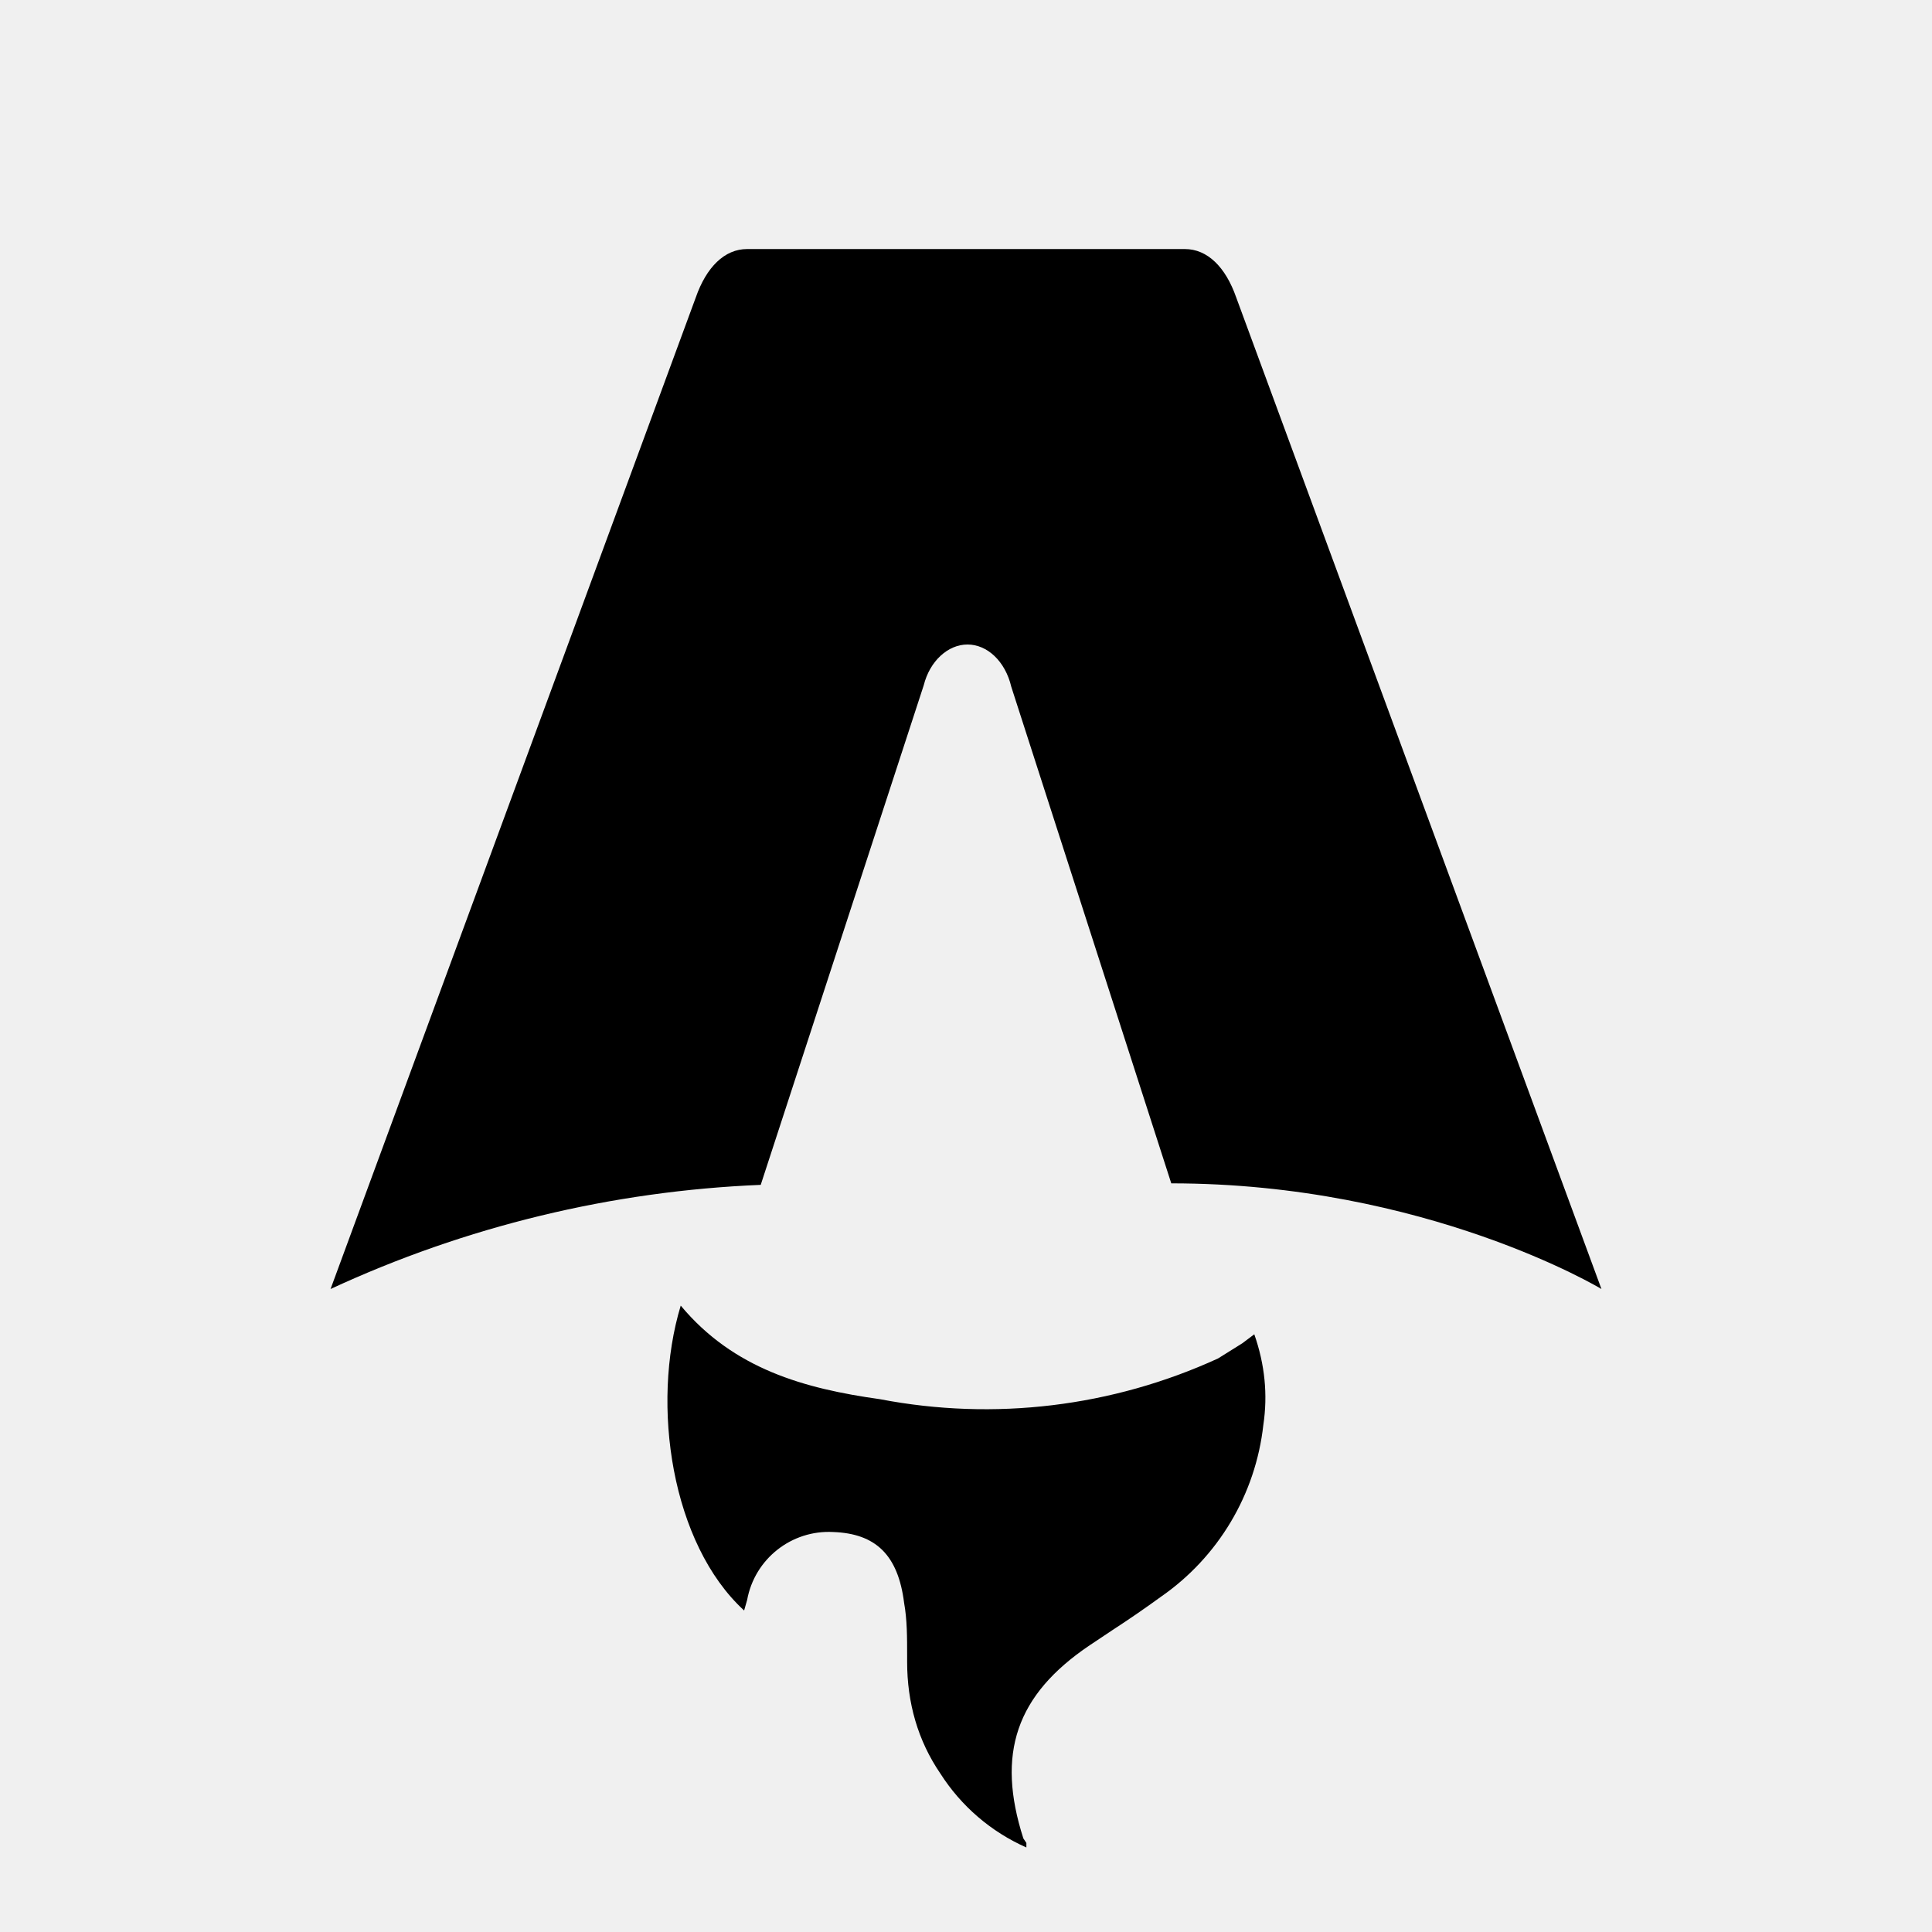
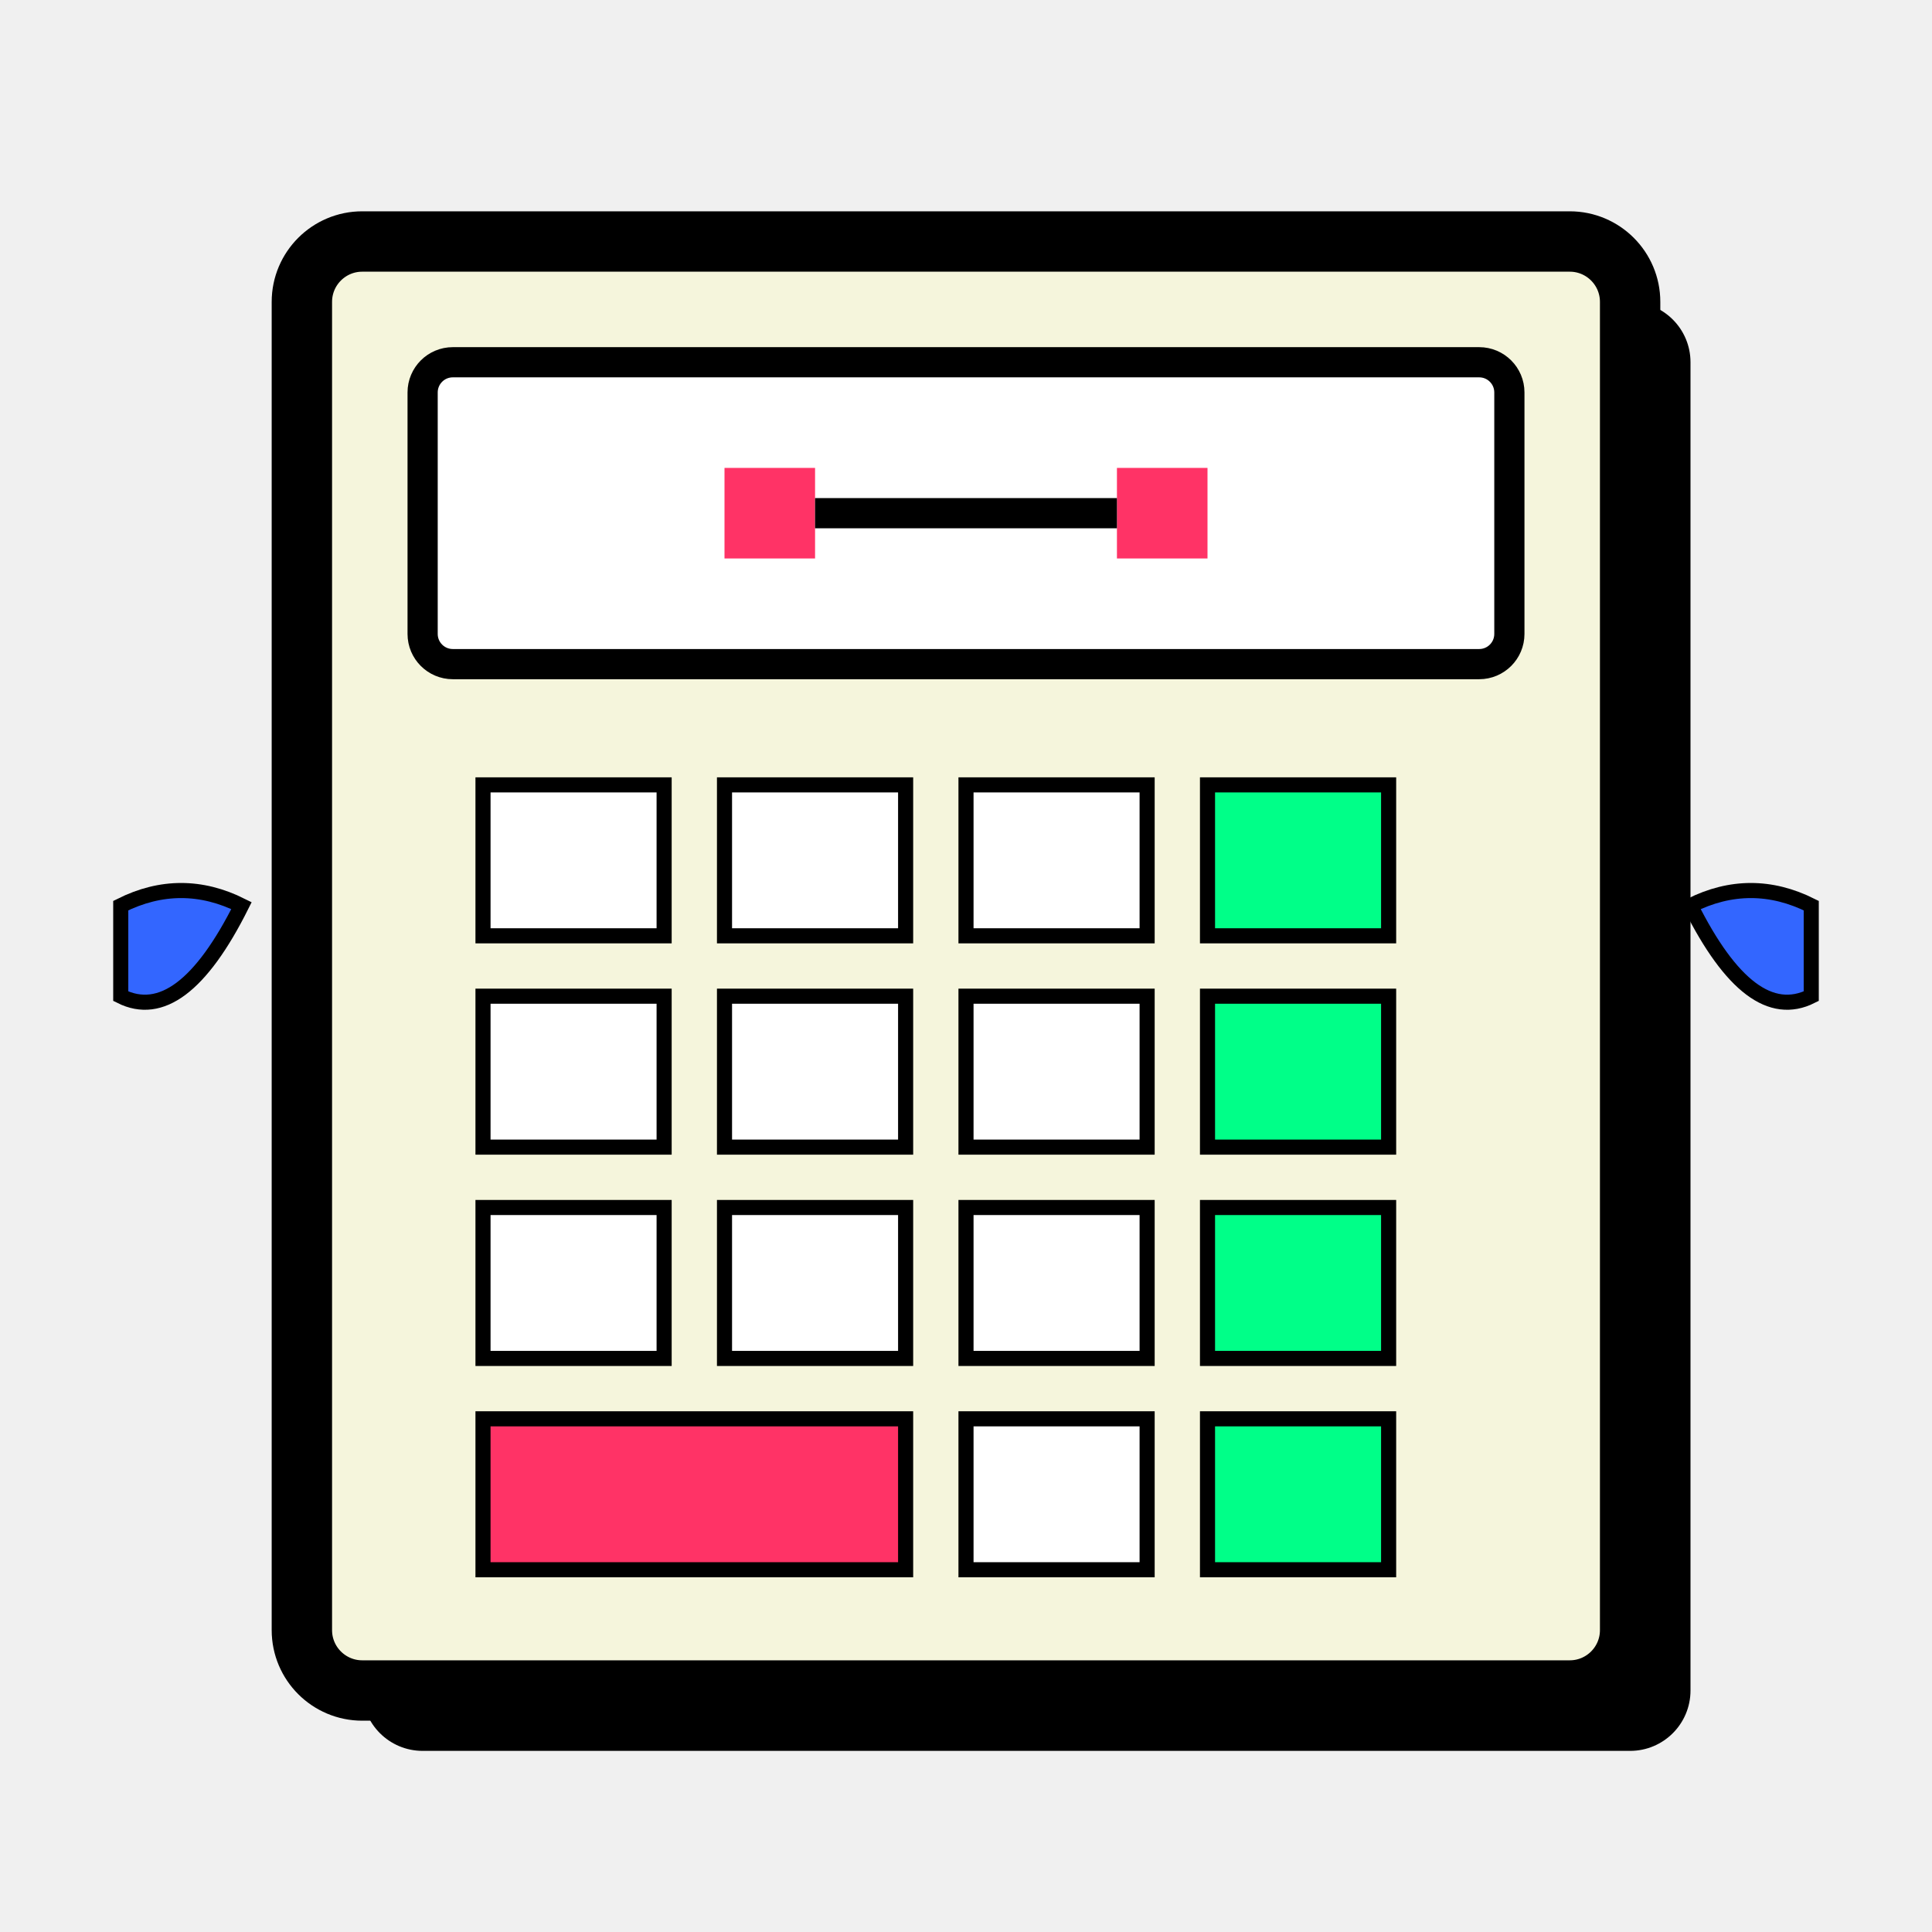
- <svg xmlns="http://www.w3.org/2000/svg" fill="none" viewBox="0 0 128 128">
-   <path d="M50.4 78.5a75.1 75.1 0 0 0-28.5 6.9l24.2-65.7c.7-2 1.9-3.2 3.4-3.2h29c1.5 0 2.7 1.2 3.4 3.2l24.2 65.7s-11.6-7-28.5-7L67 45.5c-.4-1.7-1.6-2.8-2.9-2.8-1.3 0-2.5 1.1-2.9 2.7L50.4 78.5Zm-1.1 28.2Zm-4.2-20.2c-2 6.6-.6 15.8 4.2 20.2a17.5 17.5 0 0 1 .2-.7 5.5 5.5 0 0 1 5.7-4.5c2.8.1 4.3 1.5 4.7 4.7.2 1.1.2 2.3.2 3.5v.4c0 2.7.7 5.2 2.2 7.4a13 13 0 0 0 5.7 4.9v-.3l-.2-.3c-1.8-5.6-.5-9.5 4.4-12.8l1.5-1a73 73 0 0 0 3.2-2.2 16 16 0 0 0 6.8-11.4c.3-2 .1-4-.6-6l-.8.6-1.6 1a37 37 0 0 1-22.4 2.7c-5-.7-9.7-2-13.2-6.2Z" />
+ <svg xmlns="http://www.w3.org/2000/svg" viewBox="0 0 128 128">
+   <rect x="24" y="20" width="88" height="96" rx="4" fill="#000" />
+   <rect x="20" y="16" width="88" height="96" rx="4" stroke="#000" stroke-width="4" fill="#f5f5dc" />
+   <rect x="28" y="24" width="72" height="20" rx="2" stroke="#000" stroke-width="2" fill="#ffffff" />
+   <g transform="translate(64, 34)">
+     <rect x="-16" y="-3" width="6" height="6" fill="#ff3366" />
+     <rect x="10" y="-3" width="6" height="6" fill="#ff3366" />
+     <rect x="-10" y="-1" width="20" height="2" fill="#000" />
+   </g>
+   <rect x="32" y="52" width="12" height="10" stroke="#000" stroke-width="1" fill="#ffffff" />
+   <rect x="48" y="52" width="12" height="10" stroke="#000" stroke-width="1" fill="#ffffff" />
+   <rect x="64" y="52" width="12" height="10" stroke="#000" stroke-width="1" fill="#ffffff" />
+   <rect x="80" y="52" width="12" height="10" stroke="#000" stroke-width="1" fill="#00ff88" />
+   <rect x="32" y="66" width="12" height="10" stroke="#000" stroke-width="1" fill="#ffffff" />
+   <rect x="48" y="66" width="12" height="10" stroke="#000" stroke-width="1" fill="#ffffff" />
+   <rect x="64" y="66" width="12" height="10" stroke="#000" stroke-width="1" fill="#ffffff" />
+   <rect x="80" y="66" width="12" height="10" stroke="#000" stroke-width="1" fill="#00ff88" />
+   <rect x="32" y="80" width="12" height="10" stroke="#000" stroke-width="1" fill="#ffffff" />
+   <rect x="48" y="80" width="12" height="10" stroke="#000" stroke-width="1" fill="#ffffff" />
+   <rect x="64" y="80" width="12" height="10" stroke="#000" stroke-width="1" fill="#ffffff" />
+   <rect x="80" y="80" width="12" height="10" stroke="#000" stroke-width="1" fill="#00ff88" />
+   <rect x="32" y="94" width="28" height="10" stroke="#000" stroke-width="1" fill="#ff3366" />
+   <rect x="64" y="94" width="12" height="10" stroke="#000" stroke-width="1" fill="#ffffff" />
+   <rect x="80" y="94" width="12" height="10" stroke="#000" stroke-width="1" fill="#00ff88" />
+   <path d="M8 60 Q12 58 16 60 Q12 68 8 66 Z" fill="#3366ff" stroke="#000" stroke-width="1" />
+   <path d="M120 60 Q116 58 112 60 Q116 68 120 66 Z" fill="#3366ff" stroke="#000" stroke-width="1" />
  <style>
-         path { fill: #000; }
+         /* Dark mode support */
        @media (prefers-color-scheme: dark) {
-             path { fill: #FFF; }
+             rect[fill="#f5f5dc"] { fill: #2f3349; }
+             rect[fill="#ffffff"] { fill: #111111; }
+             rect[stroke="#000"] { stroke: #ffffff; }
+             path[stroke="#000"] { stroke: #ffffff; }
+             rect[fill="#000"]:first-child { fill: #ffffff; }
        }
    </style>
</svg>
